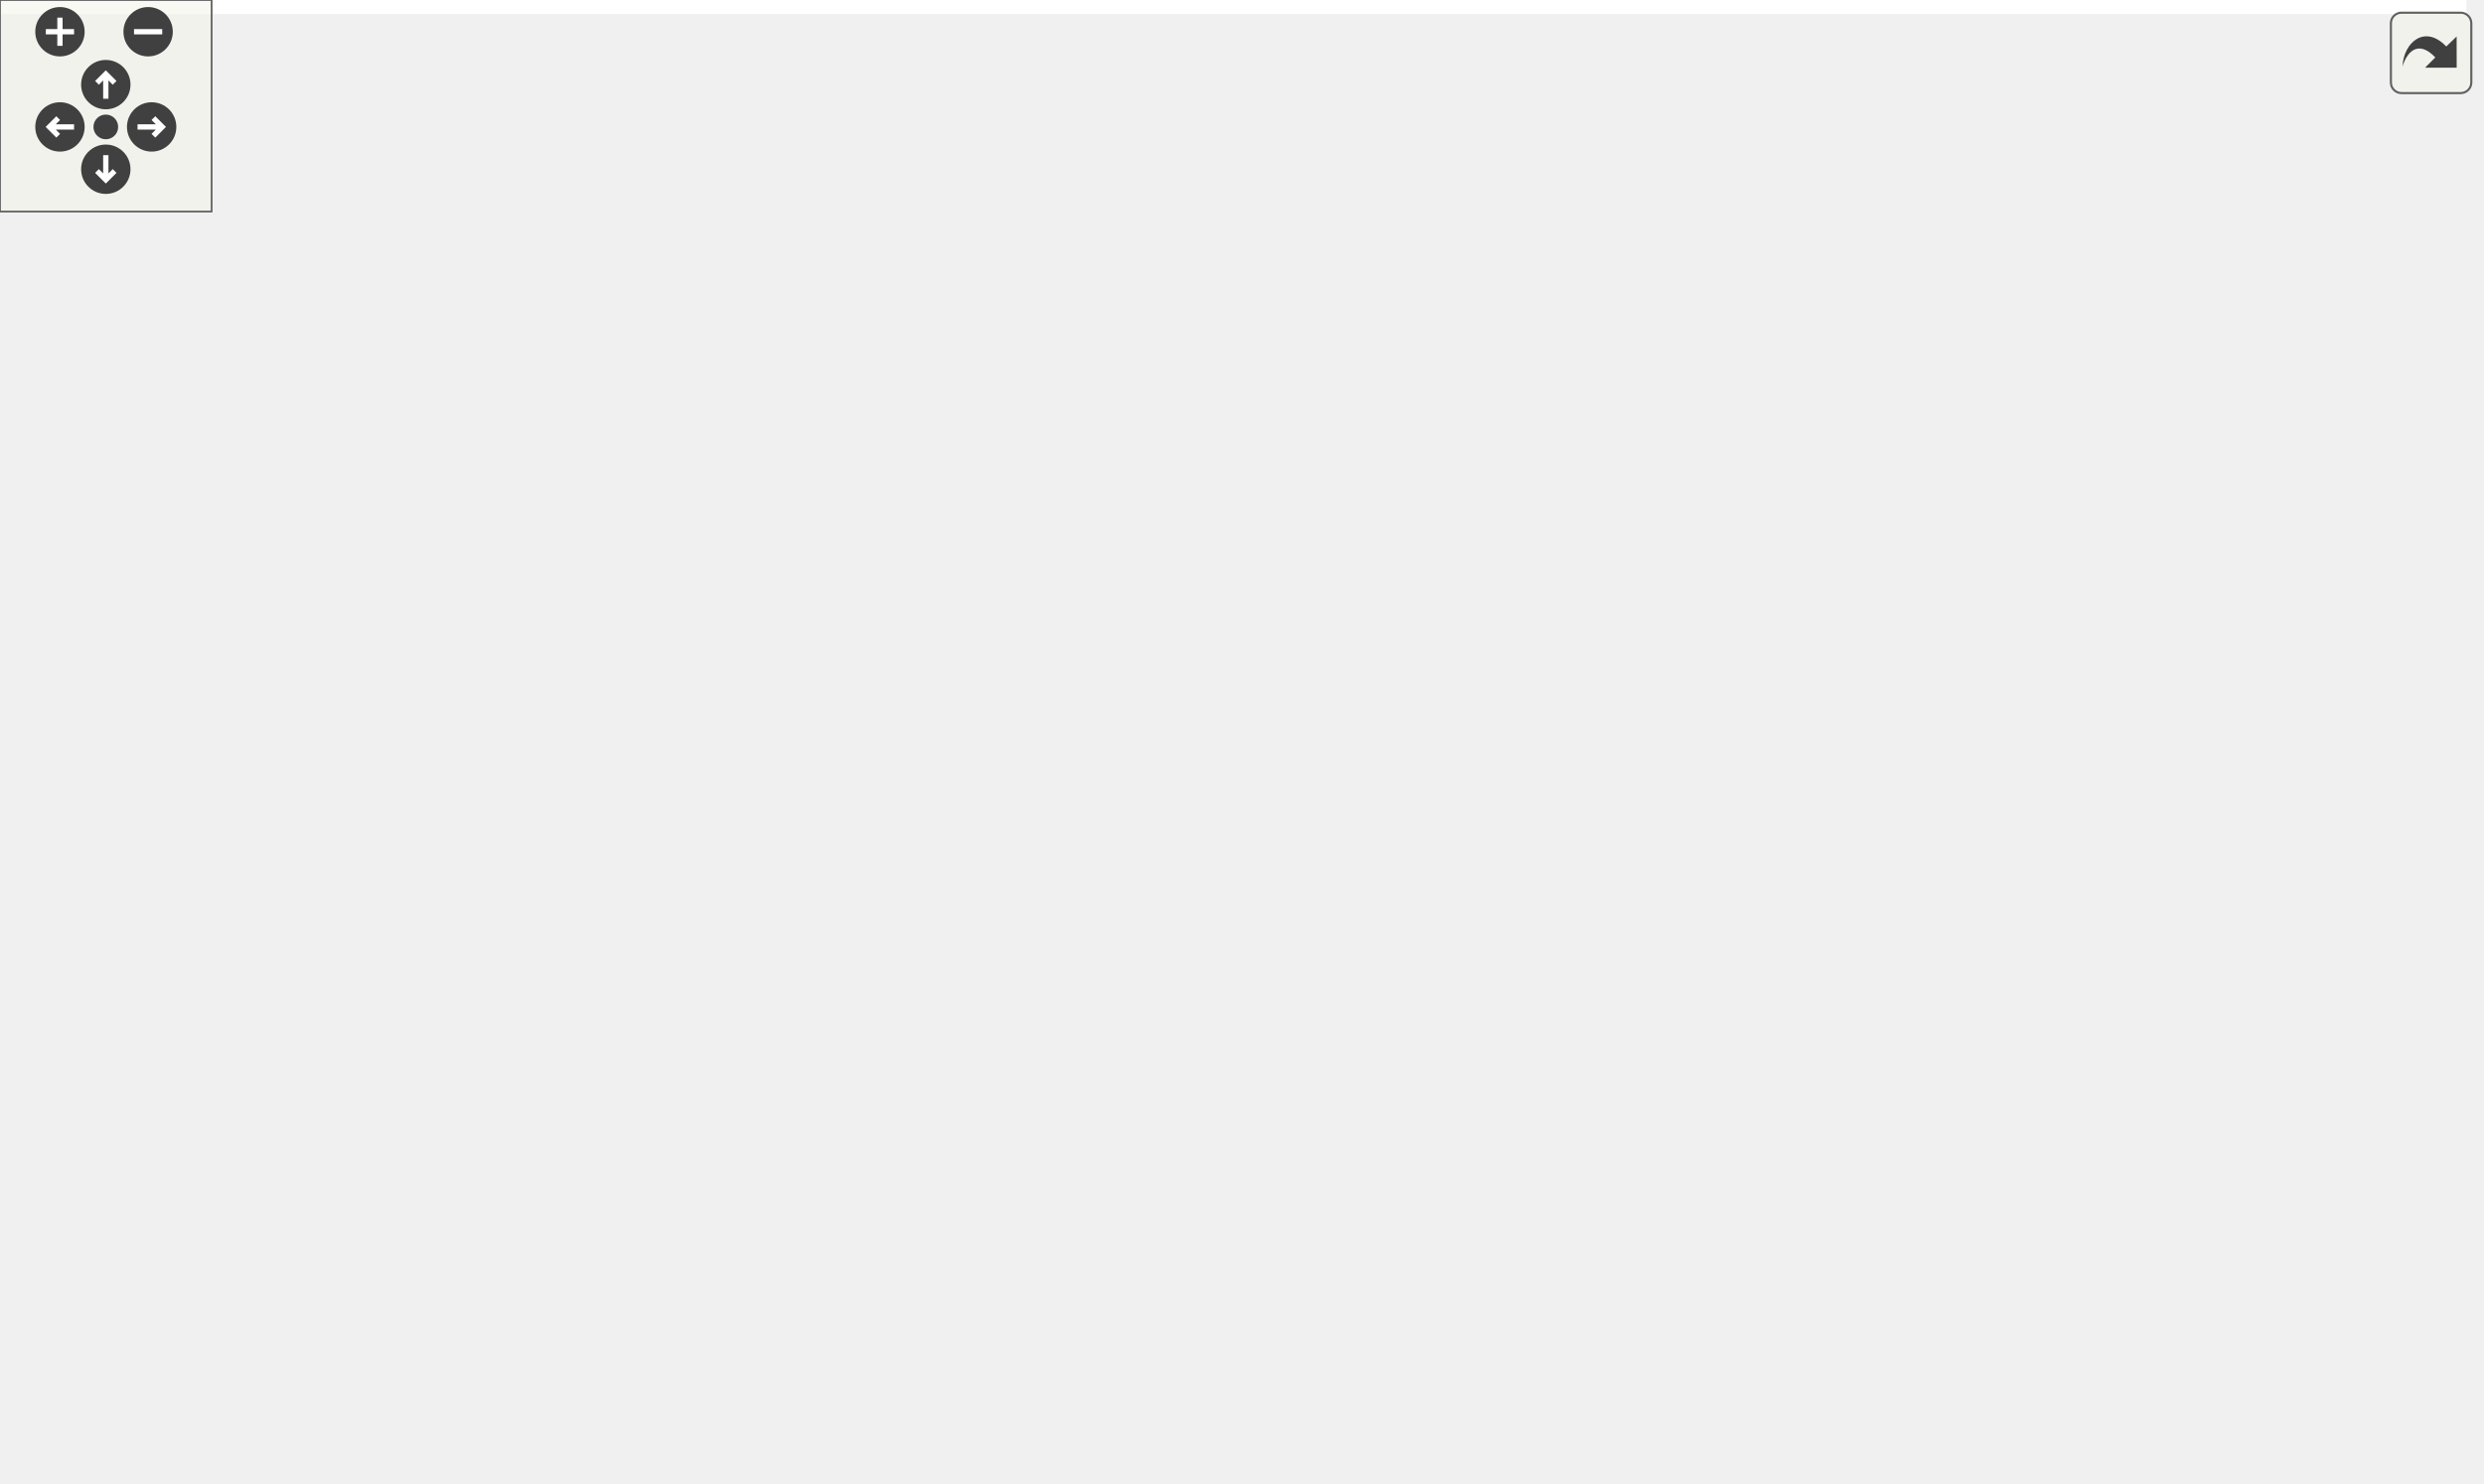
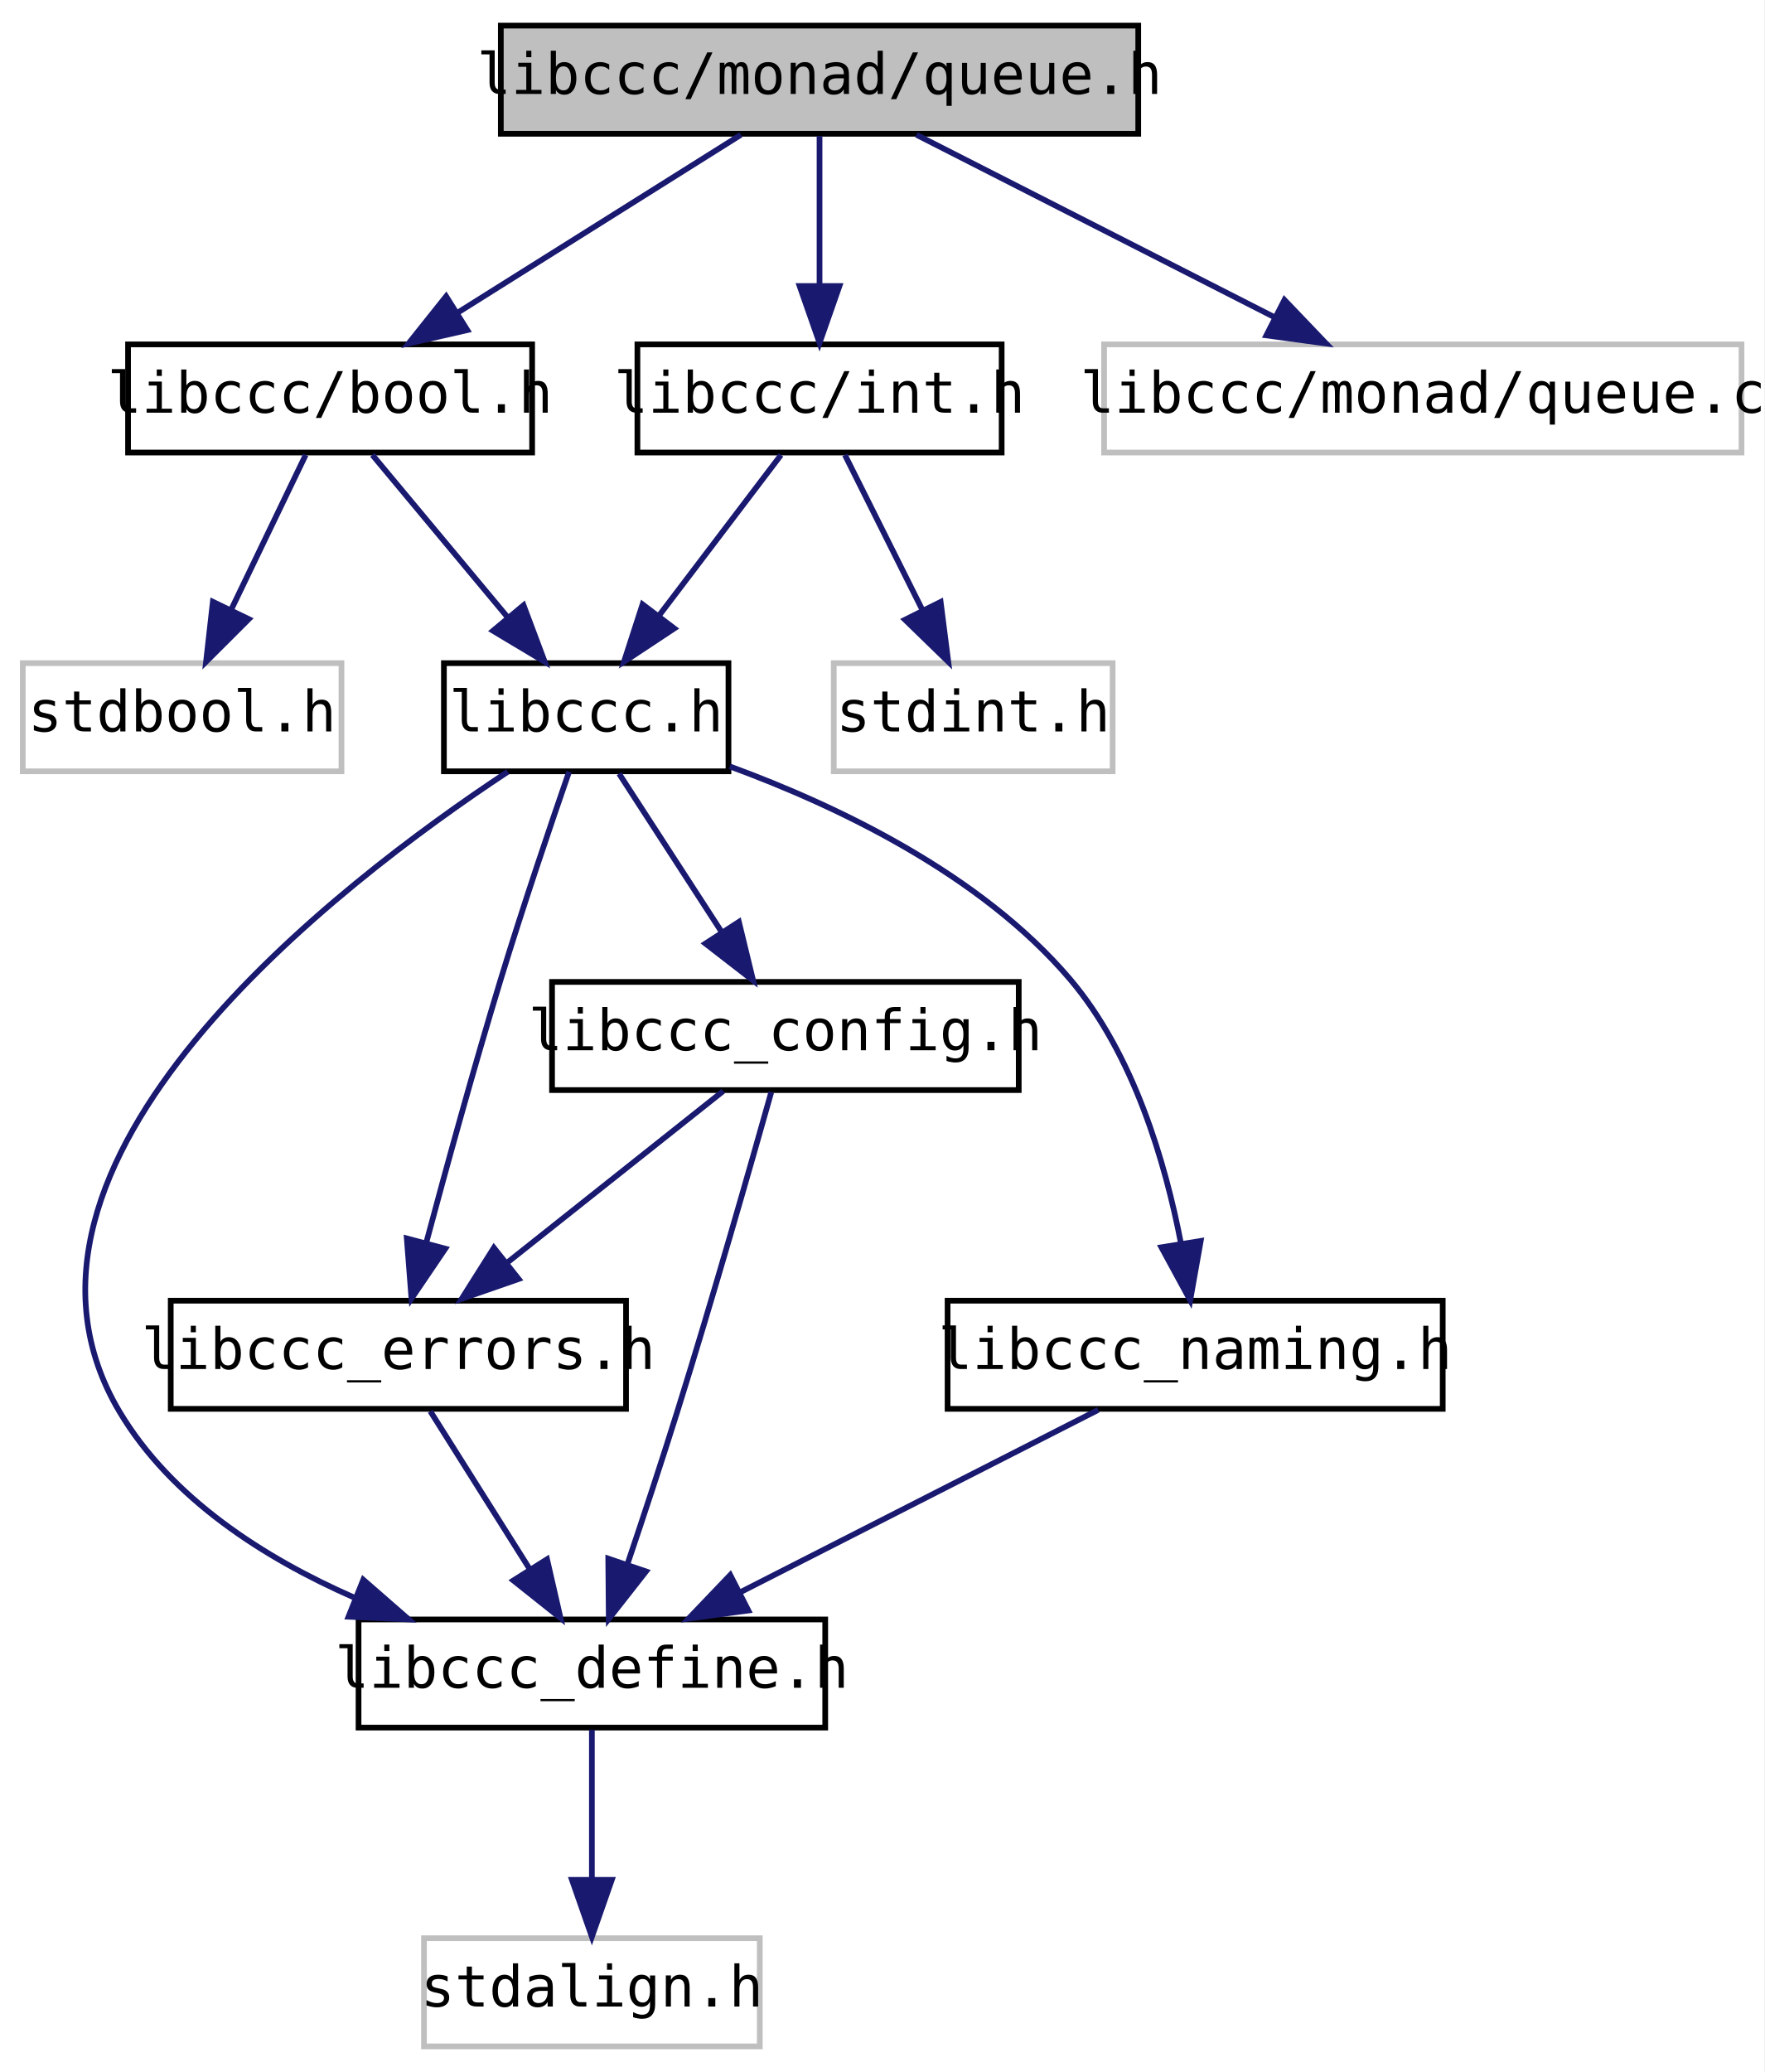
- <svg xmlns="http://www.w3.org/2000/svg" xmlns:xlink="http://www.w3.org/1999/xlink" id="main" version="1.1" xml:space="preserve">
-   <style type="text/css">
- .edge:hover path { stroke: red; }
- .edge:hover polygon { stroke: red; fill: red; }
- </style>
-   <defs>
-     <circle id="rim" cx="0" cy="0" r="7" />
-     <circle id="rim2" cx="0" cy="0" r="3.5" />
-     <g id="zoomPlus">
-       <use xlink:href="#rim" fill="#404040">
-         <set attributeName="fill" to="#808080" begin="zoomplus.mouseover" end="zoomplus.mouseout" />
-       </use>
-       <path d="M-4,0h8M0,-4v8" fill="none" stroke="white" stroke-width="1.5" pointer-events="none" />
-     </g>
-     <g id="zoomMin">
-       <use xlink:href="#rim" fill="#404040">
-         <set attributeName="fill" to="#808080" begin="zoomminus.mouseover" end="zoomminus.mouseout" />
-       </use>
-       <path d="M-4,0h8" fill="none" stroke="white" stroke-width="1.5" pointer-events="none" />
-     </g>
-     <g id="dirArrow">
-       <path fill="none" stroke="white" stroke-width="1.5" d="M0,-3.0v7 M-2.5,-0.5L0,-3.0L2.5,-0.5" />
-     </g>
-     <g id="resetDef">
-       <use xlink:href="#rim2" fill="#404040">
-         <set attributeName="fill" to="#808080" begin="reset.mouseover" end="reset.mouseout" />
-       </use>
-     </g>
-   </defs>
-   <svg id="graph" class="graph">
-     <g id="viewport">
-       <polygon fill="white" stroke="transparent" points="-4,4 -4,-360 699.34,-360 699.34,4 -4,4" />
-       <g id="node1" class="node">
-         <g id="a_node1">
-           <a xlink:title=" ">
-             <polygon fill="#bfbfbf" stroke="black" points="533.34,-336.5 533.34,-355.5 661.34,-355.5 661.34,-336.5 533.34,-336.5" />
-             <text text-anchor="middle" x="597.34" y="-343.5" font-family="Consolas" font-size="10.00">hdr/libccc/monad/queue.h</text>
-           </a>
-         </g>
-       </g>
-       <g id="node2" class="node">
-         <g id="a_node2">
-           <a xlink:href="bool_8h.html" target="_top" xlink:title=" ">
-             <polygon fill="white" stroke="black" points="351.84,-280.5 351.84,-299.5 422.84,-299.5 422.84,-280.5 351.84,-280.5" />
-             <text text-anchor="middle" x="387.34" y="-287.5" font-family="Consolas" font-size="10.00">libccc/bool.h</text>
-           </a>
-         </g>
-       </g>
-       <g id="edge1" class="edge">
-         <path fill="none" stroke="midnightblue" d="M564.07,-336.44C527.89,-327.14 469.97,-312.25 430.36,-302.06" />
-         <polygon fill="midnightblue" stroke="midnightblue" points="431.02,-298.62 420.46,-299.52 429.28,-305.4 431.02,-298.62" />
-       </g>
-       <g id="node13" class="node">
-         <g id="a_node13">
-           <a xlink:href="int_8h.html" target="_top" xlink:title=" ">
-             <polygon fill="white" stroke="black" points="628.34,-168.5 628.34,-187.5 692.34,-187.5 692.34,-168.5 628.34,-168.5" />
-             <text text-anchor="middle" x="660.34" y="-175.5" font-family="Consolas" font-size="10.00">libccc/int.h</text>
-           </a>
-         </g>
-       </g>
-       <g id="edge29" class="edge">
-         <path fill="none" stroke="midnightblue" d="M590.19,-336.14C580.98,-323.61 566.98,-300 574.34,-280 587.56,-244.1 619.83,-212.26 640.87,-194.33" />
-         <polygon fill="midnightblue" stroke="midnightblue" points="643.37,-196.81 648.84,-187.74 638.91,-191.41 643.37,-196.81" />
-       </g>
-       <g id="node18" class="node">
-         <g id="a_node18">
-           <a xlink:href="queue_8c.html" target="_top" xlink:title=" ">
-             <polygon fill="white" stroke="black" points="583.34,-280.5 583.34,-299.5 695.34,-299.5 695.34,-280.5 583.34,-280.5" />
-             <text text-anchor="middle" x="639.34" y="-287.5" font-family="Consolas" font-size="10.00">libccc/monad/queue.c</text>
-           </a>
-         </g>
-       </g>
-       <g id="edge30" class="edge">
-         <path fill="none" stroke="midnightblue" d="M599.11,-336.08C603.57,-328.22 612.28,-316.57 620.6,-307.08" />
-         <polygon fill="midnightblue" stroke="midnightblue" points="623.17,-309.46 627.41,-299.75 618.04,-304.7 623.17,-309.46" />
-       </g>
-       <g id="node3" class="node">
-         <g id="a_node3">
-           <a xlink:href="libccc_8h.html" target="_top" xlink:title=" ">
-             <polygon fill="white" stroke="black" points="362.34,-224.5 362.34,-243.5 412.34,-243.5 412.34,-224.5 362.34,-224.5" />
-             <text text-anchor="middle" x="387.34" y="-231.5" font-family="Consolas" font-size="10.00">libccc.h</text>
-           </a>
-         </g>
-       </g>
-       <g id="edge2" class="edge">
-         <path fill="none" stroke="midnightblue" d="M382.18,-280.08C380.67,-272.93 380.24,-262.64 380.89,-253.69" />
-         <polygon fill="midnightblue" stroke="midnightblue" points="384.36,-254.13 382.21,-243.75 377.42,-253.2 384.36,-254.13" />
-       </g>
-       <g id="edge12" class="edge">
-         <path fill="none" stroke="midnightblue" d="M392.47,-243.75C394,-250.86 394.45,-261.14 393.82,-270.1" />
-         <polygon fill="midnightblue" stroke="midnightblue" points="390.34,-269.71 392.51,-280.08 397.28,-270.62 390.34,-269.71" />
-       </g>
-       <g id="node4" class="node">
-         <g id="a_node4">
-           <a xlink:href="libccc__define_8h.html" target="_top" xlink:title=" ">
-             <polygon fill="white" stroke="black" points="48.34,-56.5 48.34,-75.5 130.34,-75.5 130.34,-56.5 48.34,-56.5" />
-             <text text-anchor="middle" x="89.34" y="-63.5" font-family="Consolas" font-size="10.00">libccc_define.h</text>
-           </a>
-         </g>
-       </g>
-       <g id="edge3" class="edge">
-         <path fill="none" stroke="midnightblue" d="M362.11,-231.74C294.6,-228.01 111.42,-215.58 58.34,-188 22.02,-169.13 -14.59,-147.17 6.34,-112 15.44,-96.72 31.73,-86.31 47.49,-79.39" />
-         <polygon fill="midnightblue" stroke="midnightblue" points="49.18,-82.48 57.16,-75.51 46.57,-75.98 49.18,-82.48" />
-       </g>
-       <g id="node6" class="node">
-         <g id="a_node6">
-           <a xlink:href="libccc__errors_8h.html" target="_top" xlink:title=" ">
-             <polygon fill="white" stroke="black" points="15.34,-112.5 15.34,-131.5 95.34,-131.5 95.34,-112.5 15.34,-112.5" />
-             <text text-anchor="middle" x="55.34" y="-119.5" font-family="Consolas" font-size="10.00">libccc_errors.h</text>
-           </a>
-         </g>
-       </g>
-       <g id="edge5" class="edge">
-         <path fill="none" stroke="midnightblue" d="M362.05,-232.78C295.42,-231.68 117.26,-225.24 74.34,-188 61.18,-176.58 56.89,-156.6 55.61,-141.79" />
-         <polygon fill="midnightblue" stroke="midnightblue" points="59.1,-141.53 55.12,-131.71 52.11,-141.87 59.1,-141.53" />
-       </g>
-       <g id="node7" class="node">
-         <g id="a_node7">
-           <a xlink:href="libccc__config_8h.html" target="_top" xlink:title=" ">
-             <polygon fill="white" stroke="black" points="83.34,-168.5 83.34,-187.5 165.34,-187.5 165.34,-168.5 83.34,-168.5" />
-             <text text-anchor="middle" x="124.34" y="-175.5" font-family="Consolas" font-size="10.00">libccc_config.h</text>
-           </a>
-         </g>
-       </g>
-       <g id="edge7" class="edge">
-         <path fill="none" stroke="midnightblue" d="M362.13,-227.82C319.4,-219.05 231.97,-201.1 175.86,-189.58" />
-         <polygon fill="midnightblue" stroke="midnightblue" points="176.26,-186.09 165.76,-187.5 174.86,-192.94 176.26,-186.09" />
-       </g>
-       <g id="node8" class="node">
-         <g id="a_node8">
-           <a xlink:href="libccc__naming_8h.html" target="_top" xlink:title=" ">
-             <polygon fill="white" stroke="black" points="151.84,-112.5 151.84,-131.5 238.84,-131.5 238.84,-112.5 151.84,-112.5" />
-             <text text-anchor="middle" x="195.34" y="-119.5" font-family="Consolas" font-size="10.00">libccc_naming.h</text>
-           </a>
-         </g>
-       </g>
-       <g id="edge10" class="edge">
-         <path fill="none" stroke="midnightblue" d="M362.13,-229.43C332.5,-224.26 282.87,-212.49 247.34,-188 229.19,-175.49 214.2,-154.8 205.06,-140.13" />
-         <polygon fill="midnightblue" stroke="midnightblue" points="208.04,-138.3 199.92,-131.5 202.03,-141.88 208.04,-138.3" />
-       </g>
-       <g id="node9" class="node">
-         <g id="a_node9">
-           <a xlink:href="char_8h.html" target="_top" xlink:title=" ">
-             <polygon fill="white" stroke="black" points="256.84,-168.5 256.84,-187.5 327.84,-187.5 327.84,-168.5 256.84,-168.5" />
-             <text text-anchor="middle" x="292.34" y="-175.5" font-family="Consolas" font-size="10.00">libccc/char.h</text>
-           </a>
-         </g>
-       </g>
-       <g id="edge13" class="edge">
-         <path fill="none" stroke="midnightblue" d="M366.96,-224.32C350.32,-215.9 327.28,-202.97 311.09,-193.07" />
-         <polygon fill="midnightblue" stroke="midnightblue" points="312.79,-190.01 302.46,-187.65 309.07,-195.93 312.79,-190.01" />
-       </g>
-       <g id="edge18" class="edge">
-         <path fill="none" stroke="midnightblue" d="M412.59,-227.2C454.13,-218.85 538.62,-202.82 610.34,-188 612.93,-187.47 615.61,-186.9 618.32,-186.33" />
-         <polygon fill="midnightblue" stroke="midnightblue" points="619.16,-189.73 628.22,-184.24 617.72,-182.88 619.16,-189.73" />
-       </g>
-       <g id="node14" class="node">
-         <g id="a_node14">
-           <a xlink:href="fixed_8h.html" target="_top" xlink:title=" ">
-             <polygon fill="white" stroke="black" points="446.34,-168.5 446.34,-187.5 520.34,-187.5 520.34,-168.5 446.34,-168.5" />
-             <text text-anchor="middle" x="483.34" y="-175.5" font-family="Consolas" font-size="10.00">libccc/fixed.h</text>
-           </a>
-         </g>
-       </g>
-       <g id="edge21" class="edge">
-         <path fill="none" stroke="midnightblue" d="M397.65,-224.32C411.17,-215.66 434.77,-202.24 453.89,-192.25" />
-         <polygon fill="midnightblue" stroke="midnightblue" points="455.55,-195.33 462.85,-187.65 452.35,-189.1 455.55,-195.33" />
-       </g>
-       <g id="node15" class="node">
-         <g id="a_node15">
-           <a xlink:href="float_8h.html" target="_top" xlink:title=" ">
-             <polygon fill="white" stroke="black" points="538.34,-168.5 538.34,-187.5 610.34,-187.5 610.34,-168.5 538.34,-168.5" />
-             <text text-anchor="middle" x="574.34" y="-175.5" font-family="Consolas" font-size="10.00">libccc/float.h</text>
-           </a>
-         </g>
-       </g>
-       <g id="edge23" class="edge">
-         <path fill="none" stroke="midnightblue" d="M411.88,-224.44C441.86,-215.2 492.82,-200.44 529.76,-190.26" />
-         <polygon fill="midnightblue" stroke="midnightblue" points="531.05,-193.53 539.77,-187.52 529.2,-186.78 531.05,-193.53" />
-       </g>
-       <g id="node16" class="node">
-         <g id="a_node16">
-           <a xlink:href="pointer_8h.html" target="_top" xlink:title=" ">
-             <polygon fill="white" stroke="black" points="346.34,-168.5 346.34,-187.5 428.34,-187.5 428.34,-168.5 346.34,-168.5" />
-             <text text-anchor="middle" x="387.34" y="-175.5" font-family="Consolas" font-size="10.00">libccc/pointer.h</text>
-           </a>
-         </g>
-       </g>
-       <g id="edge25" class="edge">
-         <path fill="none" stroke="midnightblue" d="M382.18,-224.08C380.67,-216.93 380.24,-206.64 380.89,-197.69" />
-         <polygon fill="midnightblue" stroke="midnightblue" points="384.36,-198.13 382.21,-187.75 377.42,-197.2 384.36,-198.13" />
-       </g>
-       <g id="node5" class="node">
-         <g id="a_node5">
-           <a xlink:title=" ">
-             <polygon fill="white" stroke="#bfbfbf" points="59.84,-0.5 59.84,-19.5 118.84,-19.5 118.84,-0.5 59.84,-0.5" />
-             <text text-anchor="middle" x="89.34" y="-7.5" font-family="Consolas" font-size="10.00">stdalign.h</text>
-           </a>
-         </g>
-       </g>
-       <g id="edge4" class="edge">
-         <path fill="none" stroke="midnightblue" d="M89.34,-56.08C89.34,-49.01 89.34,-38.86 89.34,-29.99" />
-         <polygon fill="midnightblue" stroke="midnightblue" points="92.84,-29.75 89.34,-19.75 85.84,-29.75 92.84,-29.75" />
-       </g>
-       <g id="edge6" class="edge">
-         <path fill="none" stroke="midnightblue" d="M60.96,-112.08C65.71,-104.53 72.66,-93.49 78.49,-84.23" />
-         <polygon fill="midnightblue" stroke="midnightblue" points="81.47,-86.08 83.83,-75.75 75.54,-82.35 81.47,-86.08" />
-       </g>
-       <g id="edge8" class="edge">
-         <path fill="none" stroke="midnightblue" d="M121.69,-168.15C117.92,-155.62 110.76,-132.01 104.34,-112 101.51,-103.17 98.27,-93.39 95.52,-85.22" />
-         <polygon fill="midnightblue" stroke="midnightblue" points="98.79,-83.96 92.28,-75.61 92.16,-86.2 98.79,-83.96" />
-       </g>
-       <g id="edge9" class="edge">
-         <path fill="none" stroke="midnightblue" d="M113.26,-168.32C102.86,-160.18 87.08,-147.84 74.62,-138.09" />
-         <polygon fill="midnightblue" stroke="midnightblue" points="76.66,-135.24 66.63,-131.83 72.35,-140.75 76.66,-135.24" />
-       </g>
-       <g id="edge11" class="edge">
-         <path fill="none" stroke="midnightblue" d="M178.31,-112.32C161.31,-103.66 134.97,-90.24 115.35,-80.25" />
-         <polygon fill="midnightblue" stroke="midnightblue" points="116.83,-77.08 106.33,-75.65 113.65,-83.31 116.83,-77.08" />
-       </g>
-       <g id="edge15" class="edge">
-         <path fill="none" stroke="midnightblue" d="M312.68,-187.65C329.31,-196.07 352.36,-209 368.55,-218.9" />
-         <polygon fill="midnightblue" stroke="midnightblue" points="366.86,-221.97 377.19,-224.32 370.58,-216.04 366.86,-221.97" />
-       </g>
-       <g id="node10" class="node">
-         <g id="a_node10">
-           <a xlink:title=" ">
-             <polygon fill="white" stroke="#bfbfbf" points="492.84,-112.5 492.84,-131.5 541.84,-131.5 541.84,-112.5 492.84,-112.5" />
-             <text text-anchor="middle" x="517.34" y="-119.5" font-family="Consolas" font-size="10.00">stdint.h</text>
-           </a>
-         </g>
-       </g>
-       <g id="edge14" class="edge">
-         <path fill="none" stroke="midnightblue" d="M328.18,-169.01C364.78,-160.75 423.48,-147.27 482.62,-132.38" />
-         <polygon fill="midnightblue" stroke="midnightblue" points="483.67,-135.72 492.5,-129.88 481.95,-128.94 483.67,-135.72" />
-       </g>
-       <g id="node11" class="node">
-         <g id="a_node11">
-           <a xlink:title=" ">
-             <polygon fill="white" stroke="#bfbfbf" points="256.84,-112.5 256.84,-131.5 349.84,-131.5 349.84,-112.5 256.84,-112.5" />
-             <text text-anchor="middle" x="303.34" y="-119.5" font-family="Consolas" font-size="10.00">libccc/text/ascii.h</text>
-           </a>
-         </g>
-       </g>
-       <g id="edge16" class="edge">
-         <path fill="none" stroke="midnightblue" d="M294.16,-168.08C295.62,-160.93 297.71,-150.64 299.54,-141.69" />
-         <polygon fill="midnightblue" stroke="midnightblue" points="302.99,-142.25 301.56,-131.75 296.13,-140.85 302.99,-142.25" />
-       </g>
-       <g id="node12" class="node">
-         <g id="a_node12">
-           <a xlink:title=" ">
-             <polygon fill="white" stroke="#bfbfbf" points="367.84,-112.5 367.84,-131.5 474.84,-131.5 474.84,-112.5 367.84,-112.5" />
-             <text text-anchor="middle" x="421.34" y="-119.5" font-family="Consolas" font-size="10.00">libccc/text/unicode.h</text>
-           </a>
-         </g>
-       </g>
-       <g id="edge17" class="edge">
-         <path fill="none" stroke="midnightblue" d="M312.78,-168.44C334.01,-159.56 367.44,-145.56 391.6,-135.45" />
-         <polygon fill="midnightblue" stroke="midnightblue" points="393.13,-138.61 401,-131.52 390.42,-132.15 393.13,-138.61" />
-       </g>
-       <g id="edge20" class="edge">
-         <path fill="none" stroke="midnightblue" d="M630.5,-187.55C629.78,-187.7 629.06,-187.85 628.34,-188 555.69,-203.02 469.92,-219.27 422.64,-227.52" />
-         <polygon fill="midnightblue" stroke="midnightblue" points="421.86,-224.11 412.6,-229.25 423.05,-231 421.86,-224.11" />
-       </g>
-       <g id="edge19" class="edge">
-         <path fill="none" stroke="midnightblue" d="M637.68,-168.44C613.94,-159.48 576.43,-145.31 549.6,-135.18" />
-         <polygon fill="midnightblue" stroke="midnightblue" points="550.49,-131.77 539.9,-131.52 548.01,-138.32 550.49,-131.77" />
-       </g>
-       <g id="edge22" class="edge">
-         <path fill="none" stroke="midnightblue" d="M473.07,-187.65C459.56,-196.31 435.97,-209.73 416.85,-219.73" />
-         <polygon fill="midnightblue" stroke="midnightblue" points="415.18,-216.65 407.88,-224.32 418.38,-222.87 415.18,-216.65" />
-       </g>
-       <g id="edge24" class="edge">
-         <path fill="none" stroke="midnightblue" d="M549.7,-187.59C517.03,-197.66 459.57,-214.25 422.41,-224.35" />
-         <polygon fill="midnightblue" stroke="midnightblue" points="421.25,-221.04 412.5,-227.01 423.07,-227.8 421.25,-221.04" />
-       </g>
-       <g id="edge28" class="edge">
-         <path fill="none" stroke="midnightblue" d="M392.47,-187.75C394,-194.86 394.45,-205.14 393.82,-214.1" />
-         <polygon fill="midnightblue" stroke="midnightblue" points="390.34,-213.71 392.51,-224.08 397.28,-214.62 390.34,-213.71" />
-       </g>
-       <g id="edge27" class="edge">
-         <path fill="none" stroke="midnightblue" d="M407.94,-168.44C429.34,-159.56 463.02,-145.56 487.37,-135.45" />
-         <polygon fill="midnightblue" stroke="midnightblue" points="488.95,-138.58 496.84,-131.52 486.26,-132.12 488.95,-138.58" />
-       </g>
-       <g id="node17" class="node">
-         <g id="a_node17">
-           <a xlink:title=" ">
-             <polygon fill="white" stroke="#bfbfbf" points="560.34,-112.5 560.34,-131.5 612.34,-131.5 612.34,-112.5 560.34,-112.5" />
-             <text text-anchor="middle" x="586.34" y="-119.5" font-family="Consolas" font-size="10.00">stddef.h</text>
-           </a>
-         </g>
-       </g>
-       <g id="edge26" class="edge">
-         <path fill="none" stroke="midnightblue" d="M418.88,-168.44C454.54,-158.77 512.52,-143.03 550.04,-132.85" />
-         <polygon fill="midnightblue" stroke="midnightblue" points="551.31,-136.13 560.04,-130.14 549.47,-129.38 551.31,-136.13" />
-       </g>
-       <g id="edge31" class="edge">
-         <path fill="none" stroke="midnightblue" d="M637.67,-299.75C633.27,-307.56 624.59,-319.2 616.26,-328.72" />
-         <polygon fill="midnightblue" stroke="midnightblue" points="613.67,-326.37 609.44,-336.08 618.81,-331.12 613.67,-326.37" />
+ <svg xmlns="http://www.w3.org/2000/svg" xmlns:xlink="http://www.w3.org/1999/xlink" width="310pt" height="364pt" viewBox="0.00 0.00 310.00 364.00">
+   <g id="graph0" class="graph" transform="scale(1 1) rotate(0) translate(4 360)">
+     <polygon fill="white" stroke="transparent" points="-4,4 -4,-360 306,-360 306,4 -4,4" />
+     <g id="node1" class="node">
+       <g id="a_node1">
+         <a xlink:title=" ">
+           <polygon fill="#bfbfbf" stroke="black" points="84,-336.5 84,-355.5 196,-355.5 196,-336.5 84,-336.5" />
+           <text text-anchor="middle" x="140" y="-343.5" font-family="Consolas" font-size="10.00">libccc/monad/queue.h</text>
+         </a>
      </g>
    </g>
-   </svg>
-   <g id="navigator" transform="translate(0 0)" fill="#404254">
-     <rect fill="#f2f5e9" fill-opacity="0.5" stroke="#606060" stroke-width=".5" x="0" y="0" width="60" height="60" />
-     <use id="zoomplus" xlink:href="#zoomPlus" x="17" y="9" />
-     <use id="zoomminus" xlink:href="#zoomMin" x="42" y="9" />
-     <use id="reset" xlink:href="#resetDef" x="30" y="36" />
-     <g id="arrowUp" xlink:href="#dirArrow" transform="translate(30 24)">
-       <use xlink:href="#rim" fill="#404040">
-         <set attributeName="fill" to="#808080" begin="arrowUp.mouseover" end="arrowUp.mouseout" />
-       </use>
-       <path fill="none" stroke="white" stroke-width="1.5" d="M0,-3.0v7 M-2.5,-0.5L0,-3.0L2.5,-0.5" />
+     <g id="node2" class="node">
+       <g id="a_node2">
+         <a xlink:href="bool_8h.html" target="_top" xlink:title=" ">
+           <polygon fill="white" stroke="black" points="18.5,-280.5 18.5,-299.5 89.5,-299.5 89.5,-280.5 18.5,-280.5" />
+           <text text-anchor="middle" x="54" y="-287.5" font-family="Consolas" font-size="10.00">libccc/bool.h</text>
+         </a>
+       </g>
    </g>
-     <g id="arrowRight" xlink:href="#dirArrow" transform="rotate(90) translate(36 -43)">
-       <use xlink:href="#rim" fill="#404040">
-         <set attributeName="fill" to="#808080" begin="arrowRight.mouseover" end="arrowRight.mouseout" />
-       </use>
-       <path fill="none" stroke="white" stroke-width="1.5" d="M0,-3.0v7 M-2.5,-0.5L0,-3.0L2.5,-0.5" />
+     <g id="edge1" class="edge">
+       <path fill="none" stroke="midnightblue" d="M126.18,-336.32C112.77,-327.9 92.18,-314.97 76.41,-305.07" />
+       <polygon fill="midnightblue" stroke="midnightblue" points="78.11,-302.01 67.78,-299.65 74.39,-307.94 78.11,-302.01" />
    </g>
-     <g id="arrowDown" xlink:href="#dirArrow" transform="rotate(180) translate(-30 -48)">
-       <use xlink:href="#rim" fill="#404040">
-         <set attributeName="fill" to="#808080" begin="arrowDown.mouseover" end="arrowDown.mouseout" />
-       </use>
-       <path fill="none" stroke="white" stroke-width="1.5" d="M0,-3.0v7 M-2.5,-0.5L0,-3.0L2.5,-0.5" />
+     <g id="node10" class="node">
+       <g id="a_node10">
+         <a xlink:href="int_8h.html" target="_top" xlink:title=" ">
+           <polygon fill="white" stroke="black" points="108,-280.5 108,-299.5 172,-299.5 172,-280.5 108,-280.5" />
+           <text text-anchor="middle" x="140" y="-287.5" font-family="Consolas" font-size="10.00">libccc/int.h</text>
+         </a>
+       </g>
    </g>
-     <g id="arrowLeft" xlink:href="#dirArrow" transform="rotate(270) translate(-36 17)">
-       <use xlink:href="#rim" fill="#404040">
-         <set attributeName="fill" to="#808080" begin="arrowLeft.mouseover" end="arrowLeft.mouseout" />
-       </use>
-       <path fill="none" stroke="white" stroke-width="1.5" d="M0,-3.0v7 M-2.5,-0.5L0,-3.0L2.5,-0.5" />
+     <g id="edge13" class="edge">
+       <path fill="none" stroke="midnightblue" d="M140,-336.08C140,-329.01 140,-318.86 140,-309.99" />
+       <polygon fill="midnightblue" stroke="midnightblue" points="143.5,-309.75 140,-299.75 136.5,-309.75 143.5,-309.75" />
+     </g>
+     <g id="node12" class="node">
+       <g id="a_node12">
+         <a xlink:title=" ">
+           <polygon fill="white" stroke="#bfbfbf" points="190,-280.5 190,-299.5 302,-299.5 302,-280.5 190,-280.5" />
+           <text text-anchor="middle" x="246" y="-287.5" font-family="Consolas" font-size="10.00">libccc/monad/queue.c</text>
+         </a>
+       </g>
+     </g>
+     <g id="edge16" class="edge">
+       <path fill="none" stroke="midnightblue" d="M157.03,-336.32C174.03,-327.66 200.38,-314.24 219.99,-304.25" />
+       <polygon fill="midnightblue" stroke="midnightblue" points="221.69,-307.31 229.01,-299.65 218.51,-301.08 221.69,-307.31" />
+     </g>
+     <g id="node3" class="node">
+       <g id="a_node3">
+         <a xlink:href="libccc_8h.html" target="_top" xlink:title=" ">
+           <polygon fill="white" stroke="black" points="74,-224.5 74,-243.5 124,-243.5 124,-224.5 74,-224.5" />
+           <text text-anchor="middle" x="99" y="-231.5" font-family="Consolas" font-size="10.00">libccc.h</text>
+         </a>
+       </g>
+     </g>
+     <g id="edge2" class="edge">
+       <path fill="none" stroke="midnightblue" d="M61.43,-280.08C67.85,-272.38 77.31,-261.03 85.12,-251.65" />
+       <polygon fill="midnightblue" stroke="midnightblue" points="87.99,-253.67 91.71,-243.75 82.62,-249.19 87.99,-253.67" />
+     </g>
+     <g id="node9" class="node">
+       <g id="a_node9">
+         <a xlink:title=" ">
+           <polygon fill="white" stroke="#bfbfbf" points="0,-224.5 0,-243.5 56,-243.5 56,-224.5 0,-224.5" />
+           <text text-anchor="middle" x="28" y="-231.5" font-family="Consolas" font-size="10.00">stdbool.h</text>
+         </a>
+       </g>
+     </g>
+     <g id="edge12" class="edge">
+       <path fill="none" stroke="midnightblue" d="M49.71,-280.08C46.15,-272.69 40.98,-261.95 36.58,-252.81" />
+       <polygon fill="midnightblue" stroke="midnightblue" points="39.71,-251.24 32.21,-243.75 33.4,-254.28 39.71,-251.24" />
+     </g>
+     <g id="node4" class="node">
+       <g id="a_node4">
+         <a xlink:href="libccc__define_8h.html" target="_top" xlink:title=" ">
+           <polygon fill="white" stroke="black" points="59,-56.5 59,-75.5 141,-75.5 141,-56.5 59,-56.5" />
+           <text text-anchor="middle" x="100" y="-63.5" font-family="Consolas" font-size="10.00">libccc_define.h</text>
+         </a>
+       </g>
+     </g>
+     <g id="edge3" class="edge">
+       <path fill="none" stroke="midnightblue" d="M85.22,-224.42C55.69,-204.93 -8.96,-155.61 17,-112 26.1,-96.72 42.39,-86.31 58.14,-79.39" />
+       <polygon fill="midnightblue" stroke="midnightblue" points="59.83,-82.48 67.82,-75.51 57.23,-75.98 59.83,-82.48" />
+     </g>
+     <g id="node6" class="node">
+       <g id="a_node6">
+         <a xlink:href="libccc__errors_8h.html" target="_top" xlink:title=" ">
+           <polygon fill="white" stroke="black" points="26,-112.5 26,-131.5 106,-131.5 106,-112.5 26,-112.5" />
+           <text text-anchor="middle" x="66" y="-119.5" font-family="Consolas" font-size="10.00">libccc_errors.h</text>
+         </a>
+       </g>
+     </g>
+     <g id="edge5" class="edge">
+       <path fill="none" stroke="midnightblue" d="M95.99,-224.42C92.86,-215.39 87.89,-200.76 84,-188 79.25,-172.42 74.35,-154.59 70.86,-141.55" />
+       <polygon fill="midnightblue" stroke="midnightblue" points="74.24,-140.64 68.3,-131.87 67.48,-142.44 74.24,-140.64" />
+     </g>
+     <g id="node7" class="node">
+       <g id="a_node7">
+         <a xlink:href="libccc__config_8h.html" target="_top" xlink:title=" ">
+           <polygon fill="white" stroke="black" points="93,-168.5 93,-187.5 175,-187.5 175,-168.5 93,-168.5" />
+           <text text-anchor="middle" x="134" y="-175.5" font-family="Consolas" font-size="10.00">libccc_config.h</text>
+         </a>
+       </g>
+     </g>
+     <g id="edge7" class="edge">
+       <path fill="none" stroke="midnightblue" d="M104.78,-224.08C109.67,-216.53 116.83,-205.49 122.83,-196.23" />
+       <polygon fill="midnightblue" stroke="midnightblue" points="125.83,-198.05 128.33,-187.75 119.95,-194.24 125.83,-198.05" />
+     </g>
+     <g id="node8" class="node">
+       <g id="a_node8">
+         <a xlink:href="libccc__naming_8h.html" target="_top" xlink:title=" ">
+           <polygon fill="white" stroke="black" points="162.5,-112.5 162.5,-131.5 249.5,-131.5 249.5,-112.5 162.5,-112.5" />
+           <text text-anchor="middle" x="206" y="-119.5" font-family="Consolas" font-size="10.00">libccc_naming.h</text>
+         </a>
+       </g>
+     </g>
+     <g id="edge10" class="edge">
+       <path fill="none" stroke="midnightblue" d="M124.23,-225.36C143.12,-218.43 168.31,-206.44 184,-188 195.21,-174.83 200.78,-155.69 203.5,-141.59" />
+       <polygon fill="midnightblue" stroke="midnightblue" points="206.98,-142 205.13,-131.57 200.07,-140.88 206.98,-142" />
+     </g>
+     <g id="node5" class="node">
+       <g id="a_node5">
+         <a xlink:title=" ">
+           <polygon fill="white" stroke="#bfbfbf" points="70.5,-0.5 70.5,-19.5 129.5,-19.5 129.5,-0.5 70.5,-0.5" />
+           <text text-anchor="middle" x="100" y="-7.5" font-family="Consolas" font-size="10.00">stdalign.h</text>
+         </a>
+       </g>
+     </g>
+     <g id="edge4" class="edge">
+       <path fill="none" stroke="midnightblue" d="M100,-56.08C100,-49.01 100,-38.86 100,-29.99" />
+       <polygon fill="midnightblue" stroke="midnightblue" points="103.5,-29.75 100,-19.75 96.5,-29.75 103.5,-29.75" />
+     </g>
+     <g id="edge6" class="edge">
+       <path fill="none" stroke="midnightblue" d="M71.61,-112.08C76.37,-104.53 83.32,-93.49 89.15,-84.23" />
+       <polygon fill="midnightblue" stroke="midnightblue" points="92.12,-86.08 94.49,-75.75 86.2,-82.35 92.12,-86.08" />
+     </g>
+     <g id="edge8" class="edge">
+       <path fill="none" stroke="midnightblue" d="M131.52,-168.14C127.99,-155.6 121.25,-131.97 115,-112 112.23,-103.15 109,-93.37 106.24,-85.2" />
+       <polygon fill="midnightblue" stroke="midnightblue" points="109.51,-83.94 102.97,-75.6 102.88,-86.19 109.51,-83.94" />
+     </g>
+     <g id="edge9" class="edge">
+       <path fill="none" stroke="midnightblue" d="M123.07,-168.32C112.83,-160.18 97.28,-147.84 85,-138.09" />
+       <polygon fill="midnightblue" stroke="midnightblue" points="87.13,-135.31 77.12,-131.83 82.78,-140.79 87.13,-135.31" />
+     </g>
+     <g id="edge11" class="edge">
+       <path fill="none" stroke="midnightblue" d="M188.97,-112.32C171.97,-103.66 145.62,-90.24 126.01,-80.25" />
+       <polygon fill="midnightblue" stroke="midnightblue" points="127.49,-77.08 116.99,-75.65 124.31,-83.31 127.49,-77.08" />
+     </g>
+     <g id="edge15" class="edge">
+       <path fill="none" stroke="midnightblue" d="M133.23,-280.08C127.44,-272.46 118.94,-261.26 111.86,-251.94" />
+       <polygon fill="midnightblue" stroke="midnightblue" points="114.48,-249.6 105.64,-243.75 108.9,-253.83 114.48,-249.6" />
+     </g>
+     <g id="node11" class="node">
+       <g id="a_node11">
+         <a xlink:title=" ">
+           <polygon fill="white" stroke="#bfbfbf" points="142.5,-224.5 142.5,-243.5 191.5,-243.5 191.5,-224.5 142.5,-224.5" />
+           <text text-anchor="middle" x="167" y="-231.5" font-family="Consolas" font-size="10.00">stdint.h</text>
+         </a>
+       </g>
+     </g>
+     <g id="edge14" class="edge">
+       <path fill="none" stroke="midnightblue" d="M144.46,-280.08C148.15,-272.69 153.52,-261.95 158.09,-252.81" />
+       <polygon fill="midnightblue" stroke="midnightblue" points="161.28,-254.26 162.62,-243.75 155.02,-251.13 161.28,-254.26" />
    </g>
  </g>
-   <svg viewBox="0 0 15 15" width="100%" height="30px" preserveAspectRatio="xMaxYMin meet">
-     <g id="arrow_out" transform="scale(0.3 0.3)">
-       <a xlink:href="queue_8h__incl_org.svg" target="_base">
-         <rect id="button" ry="5" rx="5" y="6" x="6" height="38" width="38" fill="#f2f5e9" fill-opacity="0.5" stroke="#606060" stroke-width="1.0" />
-         <path id="arrow" d="M 11.5,31.437 C 11.94,20.098 22.043,11.323 32.159,21.979 L 37.069,17.246 C 37.069,17.246 37.088,32 37.088,32 L 22.16,31.978 C 22.16,31.978 26.998,27.14 26.998,27.14 C 18.529,18.264 13.292,25.23 11.5,31.437 z" style="fill:#404040;" />
-       </a>
-     </g>
-   </svg>
</svg>
